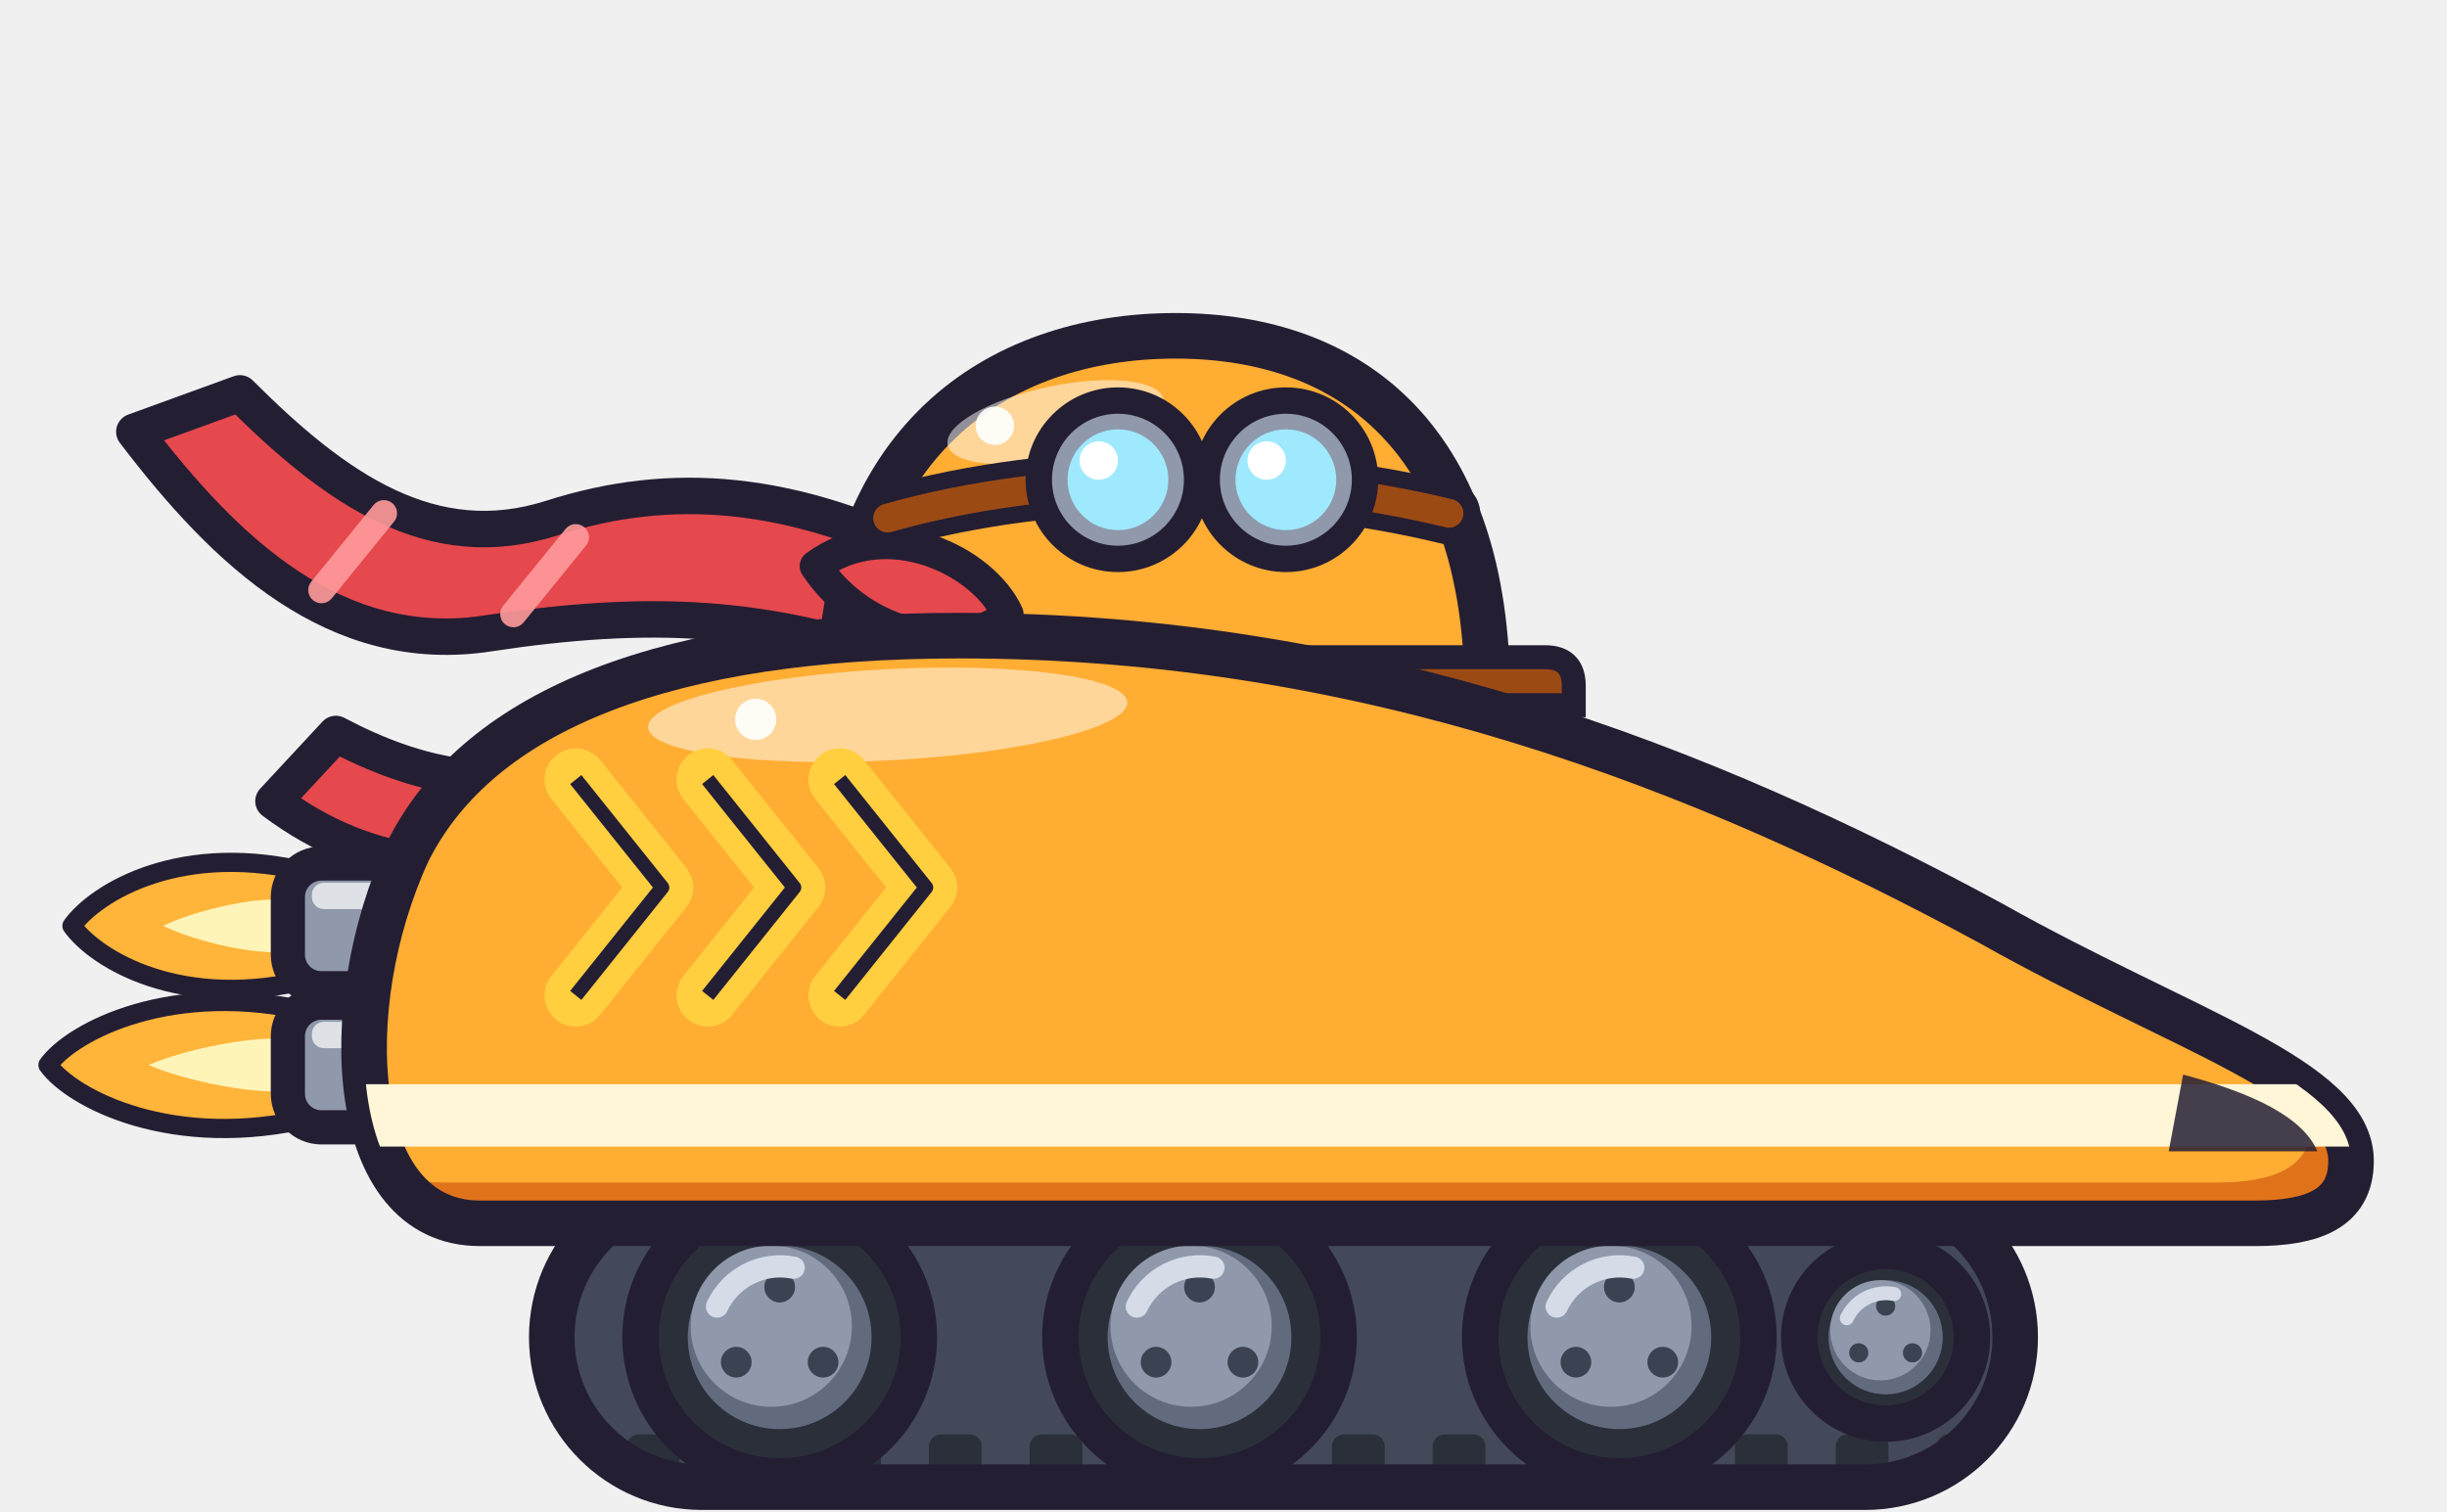
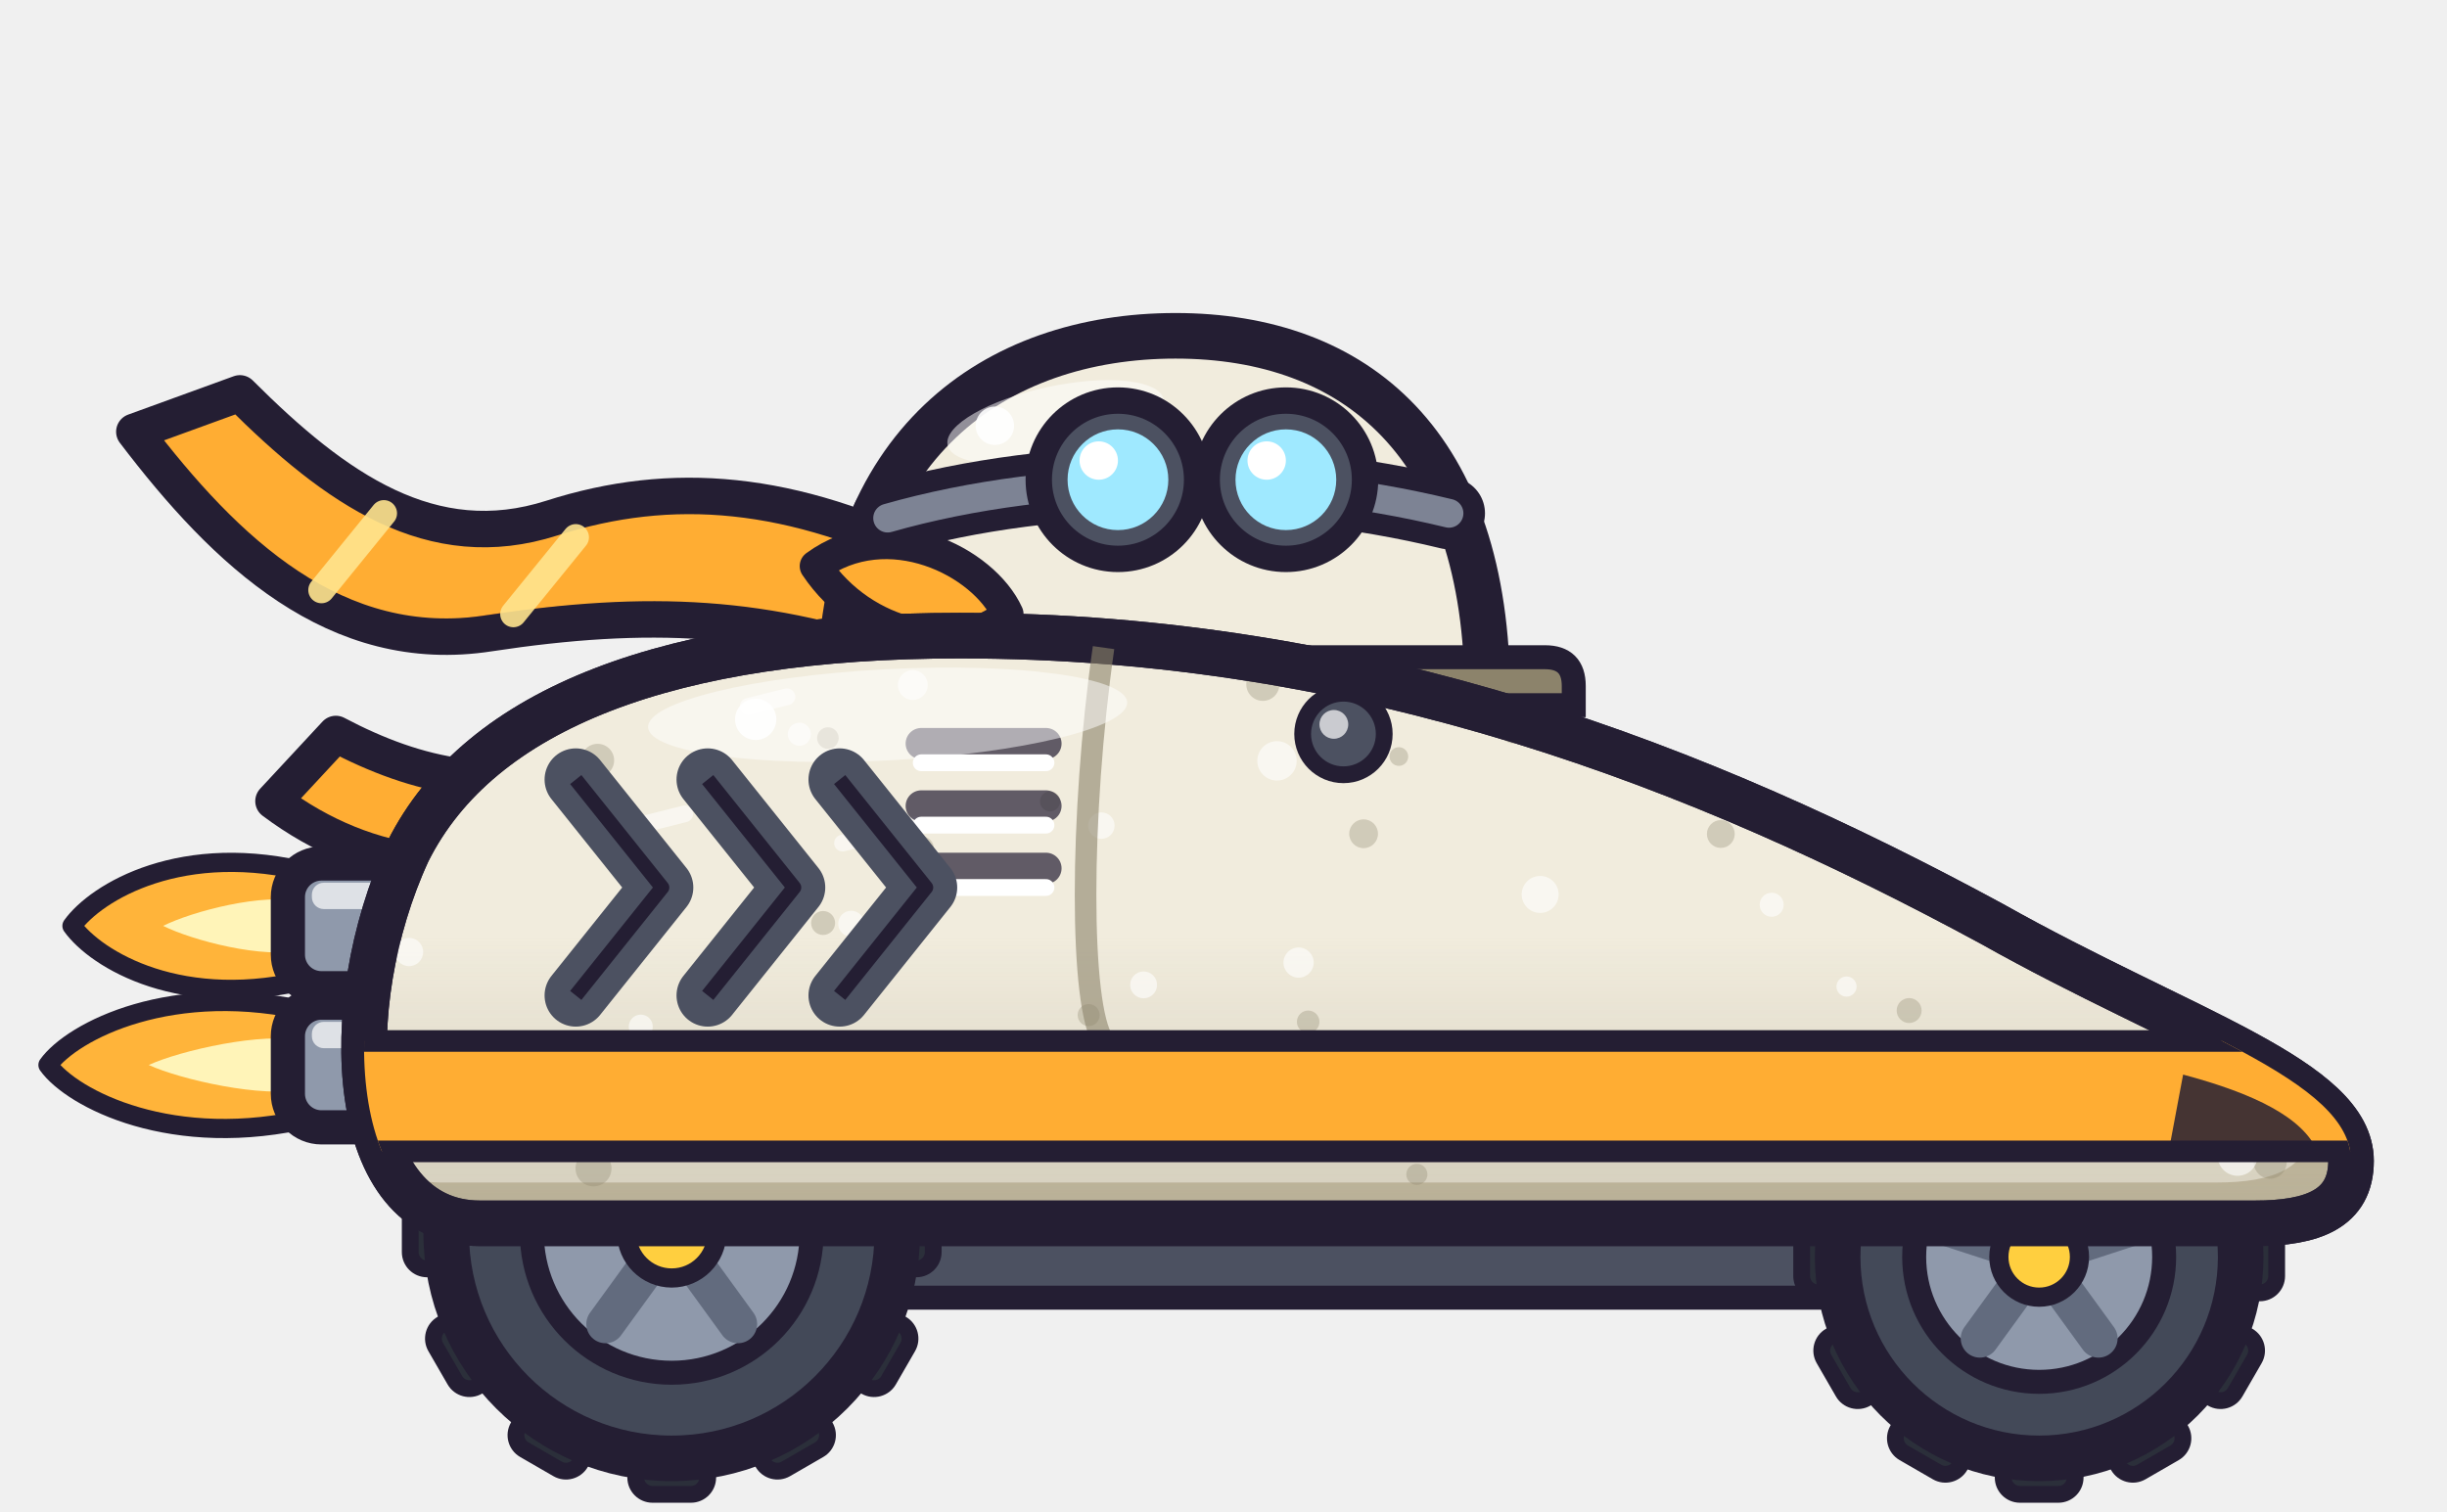
<svg xmlns="http://www.w3.org/2000/svg" width="102" height="63" viewBox="-54 -62 102 63">
  <defs>
    <clipPath id="a">
      <path d="M-15-38.6c-6-3-11-3.4-16-1.8s-9-1.2-13-5.2l-4.4 1.6c3.8 5 8.4 9.4 14.8 8.4 6.6-1 11.6-.8 17.6 1.4Z" />
    </clipPath>
    <clipPath id="b">
      <path d="M-16-35.4c-5.6.8-9.4 2.8-13.6 5-3.4 1.6-7 .8-10.4-1l-2.6 2.8c4 3 8.6 3.4 13.2 1.6 4.4-1.8 8.4-4 13-4.6Z" />
    </clipPath>
    <clipPath id="c">
      <path d="M-19-33c0-10.5 6.5-15 14-15S8-43.5 8-33Z" />
    </clipPath>
    <clipPath id="d">
      <path d="M-20-38.4c2 3 6 3.8 8 2-1-2.2-5-4.2-8-2" />
    </clipPath>
+     <clipPath id="e">
+       <path d="M-34-11c-5.5 0-6-9-3-15.5 3-6 11-9 23-9 17 0 31 5.5 43 12 8 4.5 15 6.5 15 9.9 0 2-1.6 2.6-4 2.6Z" />
+     </clipPath>
    <clipPath id="f">
      <path d="M-34-11c-5.5 0-6-9-3-15.5 3-6 11-9 23-9 17 0 31 5.5 43 12 8 4.5 15 6.5 15 9.9 0 2-1.6 2.6-4 2.6Z" />
    </clipPath>
-     <clipPath id="g">
+     <clipPath id="h">
      <path d="M-34-11c-5.5 0-6-9-3-15.5 3-6 11-9 23-9 17 0 31 5.5 43 12 8 4.5 15 6.5 15 9.9 0 2-1.6 2.6-4 2.6Z" />
    </clipPath>
+     <linearGradient id="g" x1="0" x2="0" y1="-36" y2="-10" gradientUnits="userSpaceOnUse">
+       <stop offset="0" stop-color="#8c836b" stop-opacity="0" />
+       <stop offset=".5" stop-color="#8c836b" stop-opacity="0" />
+       <stop offset="1" stop-color="#8c836b" stop-opacity=".32" />
+     </linearGradient>
  </defs>
  <g clip-path="url(#a)">
-     <path fill="#a8262b" d="M-15-38.6c-6-3-11-3.4-16-1.8s-9-1.2-13-5.2l-4.4 1.6c3.8 5 8.4 9.4 14.8 8.4 6.6-1 11.6-.8 17.6 1.4Z" />
-     <path fill="#ff9a9a" d="M-15.9-39.9c-6-3-11-3.4-16-1.8s-9-1.2-13-5.2l-4.4 1.6c3.8 5 8.4 9.4 14.8 8.4 6.6-1 11.6-.8 17.6 1.4Z" />
-     <path fill="#e5484d" d="M-15.54-39.3c-6-3-11-3.4-16-1.8s-9-1.2-13-5.2l-4.4 1.6c3.8 5 8.4 9.4 14.8 8.4 6.6-1 11.6-.8 17.6 1.4Z" />
+     <path fill="#e0731a" d="M-15-38.6c-6-3-11-3.4-16-1.8s-9-1.2-13-5.2l-4.4 1.6c3.8 5 8.4 9.4 14.8 8.4 6.6-1 11.6-.8 17.6 1.4Z" />
+     <path fill="#ffe48e" d="M-15.9-39.9c-6-3-11-3.4-16-1.8s-9-1.2-13-5.2l-4.4 1.6c3.8 5 8.4 9.4 14.8 8.4 6.6-1 11.6-.8 17.6 1.4Z" />
+     <path fill="#ffad33" d="M-15.54-39.3c-6-3-11-3.4-16-1.8s-9-1.2-13-5.2l-4.4 1.6c3.8 5 8.4 9.4 14.8 8.4 6.6-1 11.6-.8 17.6 1.4Z" />
  </g>
  <path fill="none" stroke="#241e33" stroke-linejoin="round" stroke-width="1.52" d="M-15-38.6c-6-3-11-3.4-16-1.8s-9-1.2-13-5.2l-4.4 1.6c3.8 5 8.4 9.4 14.8 8.4 6.6-1 11.6-.8 17.6 1.4Z" />
  <g clip-path="url(#b)">
-     <path fill="#a8262b" d="M-16-35.4c-5.6.8-9.4 2.8-13.6 5-3.4 1.6-7 .8-10.4-1l-2.6 2.8c4 3 8.6 3.4 13.2 1.6 4.4-1.8 8.4-4 13-4.6Z" />
-     <path fill="#ff9a9a" d="M-16.9-36.7c-5.6.8-9.4 2.8-13.6 5-3.4 1.6-7 .8-10.4-1l-2.6 2.8c4 3 8.6 3.4 13.2 1.6 4.4-1.8 8.4-4 13-4.6Z" />
-     <path fill="#e5484d" d="M-16.54-36.1c-5.6.8-9.4 2.8-13.6 5-3.4 1.6-7 .8-10.4-1l-2.6 2.8c4 3 8.6 3.4 13.2 1.6 4.4-1.8 8.4-4 13-4.6Z" />
+     <path fill="#e0731a" d="M-16-35.4c-5.6.8-9.4 2.8-13.6 5-3.4 1.6-7 .8-10.4-1l-2.6 2.8c4 3 8.6 3.4 13.2 1.6 4.4-1.8 8.4-4 13-4.6Z" />
+     <path fill="#ffe48e" d="M-16.9-36.7c-5.6.8-9.4 2.8-13.6 5-3.4 1.6-7 .8-10.4-1l-2.6 2.8c4 3 8.6 3.4 13.2 1.6 4.4-1.8 8.4-4 13-4.6Z" />
+     <path fill="#ffad33" d="M-16.54-36.1c-5.6.8-9.4 2.8-13.6 5-3.4 1.6-7 .8-10.4-1l-2.6 2.8c4 3 8.6 3.4 13.2 1.6 4.4-1.8 8.4-4 13-4.6Z" />
  </g>
  <path fill="none" stroke="#241e33" stroke-linejoin="round" stroke-width="1.52" d="M-16-35.4c-5.6.8-9.4 2.8-13.6 5-3.4 1.6-7 .8-10.4-1l-2.6 2.8c4 3 8.6 3.4 13.2 1.6 4.4-1.8 8.4-4 13-4.6Z" />
-   <path stroke="#ff9a9a" stroke-linecap="round" stroke-width="1.1" d="m-30-39.6-2.6 3.2M-38-40.6l-2.6 3.2M-28.4-30.4l-2.2 2.8" opacity=".9" />
+   <path stroke="#ffe48e" stroke-linecap="round" stroke-width="1.1" d="m-30-39.6-2.6 3.2M-38-40.6l-2.6 3.2M-28.4-30.4l-2.2 2.8" opacity=".9" />
  <path fill="#ffb43a" stroke="#241e33" stroke-linejoin="round" stroke-width=".8" d="M-41-19.8c-5.8-1.4-10 .8-11 2.2 1 1.4 5.2 3.6 11 2.2Z" />
  <path fill="#fff4b8" d="M-41.4-18.6c-1.6-.4-5.1.4-6.4 1 1.3.6 4.8 1.4 6.4 1Z" />
  <rect width="6" height="5.2" x="-42" y="-20.2" fill="#8f99ab" stroke="#241e33" stroke-width="1.425" rx="1.4" />
  <rect width="4" height="1.1" x="-41" y="-19.4" fill="#fff" opacity=".7" rx=".5" />
  <path fill="#ffb43a" stroke="#241e33" stroke-linejoin="round" stroke-width=".8" d="M-41-25.6c-5.4-1.4-9 .8-10 2.2 1 1.4 4.6 3.6 10 2.2Z" />
  <path fill="#fff4b8" d="M-41.4-24.4c-1.6-.4-4.6.4-5.8 1 1.2.6 4.2 1.4 5.8 1Z" />
  <rect width="6" height="5.2" x="-42" y="-26" fill="#8f99ab" stroke="#241e33" stroke-width="1.425" rx="1.4" />
  <rect width="4" height="1.1" x="-41" y="-25.2" fill="#fff" opacity=".7" rx=".5" />
  <g clip-path="url(#c)">
-     <path fill="#e0731a" d="M-19-33c0-10.5 6.5-15 14-15S8-43.5 8-33Z" />
-     <path fill="#ffe48e" d="M-20.6-35.2c0-10.5 6.5-15 14-15s13 4.5 13 15Z" />
-     <path fill="#ffad33" d="M-19.82-33.9c0-10.5 6.5-15 14-15s13 4.5 13 15Z" />
+     <path fill="#cbc2a8" d="M-19-33c0-10.5 6.5-15 14-15S8-43.5 8-33Z" />
+     <path fill="#fff" d="M-20.6-35.2c0-10.5 6.5-15 14-15s13 4.5 13 15Z" />
+     <path fill="#f1ecdd" d="M-19.82-33.9c0-10.5 6.5-15 14-15s13 4.5 13 15Z" />
  </g>
  <path fill="none" stroke="#241e33" stroke-linejoin="round" stroke-width="1.9" d="M-19-33c0-10.5 6.5-15 14-15S8-43.5 8-33Z" />
  <g clip-path="url(#d)">
-     <path fill="#a8262b" d="M-20-38.4c2 3 6 3.8 8 2-1-2.2-5-4.2-8-2" />
-     <path fill="#ff9a9a" d="M-20.6-39.3c2 3 6 3.8 8 2-1-2.2-5-4.2-8-2" />
-     <path fill="#e5484d" d="M-20.3-38.8c2 3 6 3.8 8 2-1-2.2-5-4.2-8-2" />
+     <path fill="#e0731a" d="M-20-38.4c2 3 6 3.8 8 2-1-2.2-5-4.2-8-2" />
+     <path fill="#ffe48e" d="M-20.6-39.3c2 3 6 3.8 8 2-1-2.2-5-4.2-8-2" />
+     <path fill="#ffad33" d="M-20.3-38.8c2 3 6 3.8 8 2-1-2.2-5-4.2-8-2" />
  </g>
  <path fill="none" stroke="#241e33" stroke-linejoin="round" stroke-width="1.33" d="M-20-38.4c2 3 6 3.8 8 2-1-2.2-5-4.2-8-2Z" />
-   <path fill="#9c4a14" stroke="#241e33" d="M-20.5-34.6h30.9q1.2 0 1.2 1.2v.8h-32.1Z" />
+   <path fill="#8c836b" stroke="#241e33" d="M-20.5-34.6h30.9q1.2 0 1.2 1.2v.8h-32.1Z" />
  <ellipse cx="-10" cy="-44.4" fill="#fff" opacity=".5" rx="4.6" ry="1.5" transform="rotate(-12 -10 -44.4)" />
  <circle cx="-12.53" cy="-44.25" r=".8" fill="#fff" opacity=".9" />
-   <path fill="none" stroke="#241e33" stroke-linecap="round" stroke-width="2.6" d="M-17-40.4c7-2 16-2 23.4-.2" />
-   <path fill="none" stroke="#9c4a14" stroke-linecap="round" stroke-width="1.2" d="M-17-40.4c7-2 16-2 23.4-.2" />
-   <circle cx="-7.4" cy="-42" r="3.3" fill="#8f99ab" stroke="#241e33" stroke-width="1.1" />
+   <path fill="none" stroke="#241e33" stroke-linecap="round" stroke-width="3" d="M-17-40.4c7-2 16-2 23.4-.2" />
+   <path fill="none" stroke="#7d8394" stroke-linecap="round" stroke-width="1.2" d="M-17-40.4c7-2 16-2 23.4-.2" />
+   <circle cx="-7.4" cy="-42" r="3.3" fill="#4c5161" stroke="#241e33" stroke-width="1.1" />
  <circle cx="-7.4" cy="-42" r="2.1" fill="#9fe9ff" />
  <circle cx="-8.2" cy="-42.8" r=".8" fill="#fff" />
-   <circle cx="-.4" cy="-42" r="3.3" fill="#8f99ab" stroke="#241e33" stroke-width="1.1" />
+   <circle cx="-.4" cy="-42" r="3.3" fill="#4c5161" stroke="#241e33" stroke-width="1.1" />
  <circle cx="-.4" cy="-42" r="2.1" fill="#9fe9ff" />
  <circle cx="-1.2" cy="-42.8" r=".8" fill="#fff" />
-   <clipPath id="e">
-     <path d="M-24.75-12.5h48.5a6.25 6.25 0 0 1 0 12.5h-48.5a6.25 6.25 0 0 1 0-12.5" />
-   </clipPath>
-   <path fill="#434958" d="M-24.75-12.5h48.5a6.25 6.25 0 0 1 0 12.5h-48.5a6.25 6.25 0 0 1 0-12.5" />
+   <path stroke="#241e33" stroke-linecap="round" stroke-width="4.4" d="M-30-9.6h63" />
+   <path stroke="#4c5161" stroke-linecap="round" stroke-width="2.4" d="M-30-9.6h63" />
+   <rect width="3" height="3" x="-18.1" y="-12.1" fill="#2b2f3a" stroke="#241e33" stroke-width=".7" rx=".7" />
+   <rect width="3" height="3" x="-19.36" y="-7.4" fill="#2b2f3a" stroke="#241e33" stroke-width=".7" rx=".7" transform="rotate(30 -17.86 -5.9)" />
+   <rect width="3" height="3" x="-22.8" y="-3.96" fill="#2b2f3a" stroke="#241e33" stroke-width=".7" rx=".7" transform="rotate(60 -21.3 -2.46)" />
+   <rect width="3" height="3" x="-27.5" y="-2.7" fill="#2b2f3a" stroke="#241e33" stroke-width=".7" rx=".7" transform="rotate(90 -26 -1.2)" />
+   <rect width="3" height="3" x="-32.2" y="-3.96" fill="#2b2f3a" stroke="#241e33" stroke-width=".7" rx=".7" transform="rotate(120 -30.7 -2.46)" />
+   <rect width="3" height="3" x="-35.64" y="-7.4" fill="#2b2f3a" stroke="#241e33" stroke-width=".7" rx=".7" transform="rotate(150 -34.14 -5.9)" />
+   <rect width="3" height="3" x="-36.9" y="-12.1" fill="#2b2f3a" stroke="#241e33" stroke-width=".7" rx=".7" transform="rotate(180 -35.4 -10.6)" />
+   <rect width="3" height="3" x="-35.64" y="-16.8" fill="#2b2f3a" stroke="#241e33" stroke-width=".7" rx=".7" transform="rotate(210 -34.14 -15.3)" />
+   <rect width="3" height="3" x="-32.2" y="-20.24" fill="#2b2f3a" stroke="#241e33" stroke-width=".7" rx=".7" transform="rotate(240 -30.7 -18.74)" />
+   <rect width="3" height="3" x="-27.5" y="-21.5" fill="#2b2f3a" stroke="#241e33" stroke-width=".7" rx=".7" transform="rotate(270 -26 -20)" />
+   <rect width="3" height="3" x="-22.8" y="-20.24" fill="#2b2f3a" stroke="#241e33" stroke-width=".7" rx=".7" transform="rotate(300 -21.3 -18.74)" />
+   <rect width="3" height="3" x="-19.36" y="-16.8" fill="#2b2f3a" stroke="#241e33" stroke-width=".7" rx=".7" transform="rotate(330 -17.86 -15.3)" />
+   <circle cx="-26" cy="-10.6" r="9.4" fill="#434958" stroke="#241e33" stroke-width="1.9" />
+   <circle cx="-26" cy="-10.6" r="5.83" fill="#8f99ab" stroke="#241e33" />
+   <path stroke="#626b7e" stroke-linecap="round" stroke-width="1.6" d="M-26-10.6v-4.7M-26-10.6l4.47-1.45M-26-10.6l2.76 3.8M-26-10.6l-2.76 3.8M-26-10.6l-4.47-1.45" />
+   <circle cx="-26" cy="-10.6" r="1.88" fill="#ffcf3f" stroke="#241e33" stroke-width=".8" />
+   <path fill="none" stroke="#646b7c" stroke-linecap="round" stroke-width="1.4" d="M-33.05-12.95a7.52 7.52 0 0 1 6.11-5.17" />
+   <rect width="3" height="3" x="37.9" y="-11.1" fill="#2b2f3a" stroke="#241e33" stroke-width=".7" rx=".7" />
+   <rect width="3" height="3" x="36.77" y="-6.9" fill="#2b2f3a" stroke="#241e33" stroke-width=".7" rx=".7" transform="rotate(30 38.27 -5.4)" />
+   <rect width="3" height="3" x="33.7" y="-3.83" fill="#2b2f3a" stroke="#241e33" stroke-width=".7" rx=".7" transform="rotate(60 35.2 -2.33)" />
+   <rect width="3" height="3" x="29.5" y="-2.7" fill="#2b2f3a" stroke="#241e33" stroke-width=".7" rx=".7" transform="rotate(90 31 -1.2)" />
+   <rect width="3" height="3" x="25.3" y="-3.83" fill="#2b2f3a" stroke="#241e33" stroke-width=".7" rx=".7" transform="rotate(120 26.8 -2.33)" />
+   <rect width="3" height="3" x="22.23" y="-6.9" fill="#2b2f3a" stroke="#241e33" stroke-width=".7" rx=".7" transform="rotate(150 23.73 -5.4)" />
+   <rect width="3" height="3" x="21.1" y="-11.1" fill="#2b2f3a" stroke="#241e33" stroke-width=".7" rx=".7" transform="rotate(180 22.6 -9.6)" />
+   <rect width="3" height="3" x="22.23" y="-15.3" fill="#2b2f3a" stroke="#241e33" stroke-width=".7" rx=".7" transform="rotate(210 23.73 -13.8)" />
+   <rect width="3" height="3" x="25.3" y="-18.37" fill="#2b2f3a" stroke="#241e33" stroke-width=".7" rx=".7" transform="rotate(240 26.8 -16.87)" />
+   <rect width="3" height="3" x="29.5" y="-19.5" fill="#2b2f3a" stroke="#241e33" stroke-width=".7" rx=".7" transform="rotate(270 31 -18)" />
+   <rect width="3" height="3" x="33.7" y="-18.37" fill="#2b2f3a" stroke="#241e33" stroke-width=".7" rx=".7" transform="rotate(300 35.2 -16.87)" />
+   <rect width="3" height="3" x="36.77" y="-15.3" fill="#2b2f3a" stroke="#241e33" stroke-width=".7" rx=".7" transform="rotate(330 38.27 -13.8)" />
+   <circle cx="31" cy="-9.6" r="8.4" fill="#434958" stroke="#241e33" stroke-width="1.9" />
+   <circle cx="31" cy="-9.6" r="5.21" fill="#8f99ab" stroke="#241e33" />
+   <path stroke="#626b7e" stroke-linecap="round" stroke-width="1.6" d="M31-9.6v-4.2M31-9.6l3.99-1.3M31-9.6l2.47 3.4M31-9.6l-2.47 3.4M31-9.6l-3.99-1.3" />
+   <circle cx="31" cy="-9.6" r="1.68" fill="#ffcf3f" stroke="#241e33" stroke-width=".8" />
+   <path fill="none" stroke="#646b7c" stroke-linecap="round" stroke-width="1.4" d="M24.7-11.7a6.72 6.72 0 0 1 5.46-4.62" />
  <g clip-path="url(#e)">
-     <rect width="2.2" height="2.2" x="-27.87" y="-2.2" fill="#2b2f3a" rx=".5" />
-     <rect width="2.2" height="1.6" x="-27.87" y="-12.2" fill="#646b7c" rx=".5" />
-     <rect width="2.2" height="2.2" x="-23.67" y="-2.2" fill="#2b2f3a" rx=".5" />
-     <rect width="2.2" height="1.6" x="-23.67" y="-12.2" fill="#646b7c" rx=".5" />
-     <rect width="2.2" height="2.2" x="-19.48" y="-2.2" fill="#2b2f3a" rx=".5" />
-     <rect width="2.2" height="1.6" x="-19.48" y="-12.2" fill="#646b7c" rx=".5" />
-     <rect width="2.2" height="2.2" x="-15.28" y="-2.2" fill="#2b2f3a" rx=".5" />
-     <rect width="2.2" height="1.6" x="-15.28" y="-12.2" fill="#646b7c" rx=".5" />
-     <rect width="2.2" height="2.2" x="-11.08" y="-2.2" fill="#2b2f3a" rx=".5" />
-     <rect width="2.2" height="1.6" x="-11.08" y="-12.2" fill="#646b7c" rx=".5" />
-     <rect width="2.2" height="2.2" x="-6.88" y="-2.2" fill="#2b2f3a" rx=".5" />
-     <rect width="2.2" height="1.6" x="-6.88" y="-12.2" fill="#646b7c" rx=".5" />
-     <rect width="2.2" height="2.2" x="-2.68" y="-2.2" fill="#2b2f3a" rx=".5" />
-     <rect width="2.2" height="1.6" x="-2.68" y="-12.2" fill="#646b7c" rx=".5" />
-     <rect width="2.2" height="2.2" x="1.52" y="-2.2" fill="#2b2f3a" rx=".5" />
-     <rect width="2.2" height="1.6" x="1.52" y="-12.2" fill="#646b7c" rx=".5" />
-     <rect width="2.2" height="2.2" x="5.72" y="-2.2" fill="#2b2f3a" rx=".5" />
-     <rect width="2.2" height="1.6" x="5.72" y="-12.2" fill="#646b7c" rx=".5" />
-     <rect width="2.2" height="2.2" x="9.92" y="-2.2" fill="#2b2f3a" rx=".5" />
-     <rect width="2.2" height="1.6" x="9.92" y="-12.2" fill="#646b7c" rx=".5" />
-     <rect width="2.2" height="2.2" x="14.12" y="-2.2" fill="#2b2f3a" rx=".5" />
-     <rect width="2.2" height="1.6" x="14.12" y="-12.2" fill="#646b7c" rx=".5" />
-     <rect width="2.2" height="2.2" x="18.32" y="-2.2" fill="#2b2f3a" rx=".5" />
-     <rect width="2.2" height="1.6" x="18.32" y="-12.2" fill="#646b7c" rx=".5" />
-     <rect width="2.2" height="2.2" x="22.52" y="-2.2" fill="#2b2f3a" rx=".5" />
-     <rect width="2.2" height="1.6" x="22.52" y="-12.2" fill="#646b7c" rx=".5" />
-     <rect width="2.2" height="2.2" x="26.72" y="-2.2" fill="#2b2f3a" rx=".5" />
-     <rect width="2.2" height="1.6" x="26.72" y="-12.2" fill="#646b7c" rx=".5" />
-   </g>
-   <path fill="none" stroke="#241e33" stroke-width="1.9" d="M-24.75-12.5h48.5a6.25 6.25 0 0 1 0 12.5h-48.5a6.25 6.25 0 0 1 0-12.5Z" />
-   <circle cx="-21.5" cy="-6.25" r="5.8" fill="#2b2f3a" stroke="#241e33" stroke-width="1.52" />
-   <circle cx="-21.5" cy="-6.25" r="3.83" fill="#626b7e" />
-   <circle cx="-21.85" cy="-6.71" r="3.36" fill="#8f99ab" />
-   <circle cx="-21.5" cy="-8.34" r=".64" fill="#3b4252" />
-   <circle cx="-19.69" cy="-5.21" r=".64" fill="#3b4252" />
-   <circle cx="-23.31" cy="-5.21" r=".64" fill="#3b4252" />
-   <path fill="none" stroke="#d5dce8" stroke-linecap="round" stroke-width=".93" d="M-24.11-7.53a2.9 2.9 0 0 1 3.19-1.62" />
-   <circle cx="-4" cy="-6.25" r="5.8" fill="#2b2f3a" stroke="#241e33" stroke-width="1.52" />
-   <circle cx="-4" cy="-6.25" r="3.83" fill="#626b7e" />
-   <circle cx="-4.35" cy="-6.71" r="3.36" fill="#8f99ab" />
-   <circle cx="-4" cy="-8.34" r=".64" fill="#3b4252" />
-   <circle cx="-2.19" cy="-5.21" r=".64" fill="#3b4252" />
-   <circle cx="-5.81" cy="-5.21" r=".64" fill="#3b4252" />
-   <path fill="none" stroke="#d5dce8" stroke-linecap="round" stroke-width=".93" d="M-6.61-7.53a2.9 2.9 0 0 1 3.19-1.62" />
-   <circle cx="13.5" cy="-6.25" r="5.8" fill="#2b2f3a" stroke="#241e33" stroke-width="1.52" />
-   <circle cx="13.5" cy="-6.25" r="3.83" fill="#626b7e" />
-   <circle cx="13.15" cy="-6.71" r="3.36" fill="#8f99ab" />
-   <circle cx="13.5" cy="-8.34" r=".64" fill="#3b4252" />
-   <circle cx="15.31" cy="-5.21" r=".64" fill="#3b4252" />
-   <circle cx="11.69" cy="-5.21" r=".64" fill="#3b4252" />
-   <path fill="none" stroke="#d5dce8" stroke-linecap="round" stroke-width=".93" d="M10.89-7.53a2.9 2.9 0 0 1 3.19-1.62" />
-   <circle cx="24.6" cy="-6.25" r="3.6" fill="#2b2f3a" stroke="#241e33" stroke-width="1.52" />
-   <circle cx="24.6" cy="-6.25" r="2.38" fill="#626b7e" />
-   <circle cx="24.38" cy="-6.54" r="2.09" fill="#8f99ab" />
-   <circle cx="24.6" cy="-7.55" r=".4" fill="#3b4252" />
-   <circle cx="25.72" cy="-5.6" r=".4" fill="#3b4252" />
-   <circle cx="23.48" cy="-5.6" r=".4" fill="#3b4252" />
-   <path fill="none" stroke="#d5dce8" stroke-linecap="round" stroke-width=".58" d="M22.98-7.04a1.8 1.8 0 0 1 1.98-1.01" />
-   <g clip-path="url(#f)">
-     <path fill="#e0731a" d="M-34-11c-5.5 0-6-9-3-15.5 3-6 11-9 23-9 17 0 31 5.5 43 12 8 4.5 15 6.5 15 9.9 0 2-1.6 2.6-4 2.6Z" />
-     <path fill="#ffe48e" d="M-36.4-14c-5.5 0-6-9-3-15.5 3-6 11-9 23-9 17 0 31 5.5 43 12 8 4.5 15 6.5 15 9.9 0 2-1.6 2.6-4 2.6Z" />
-     <path fill="#ffad33" d="M-35.62-12.7c-5.5 0-6-9-3-15.5 3-6 11-9 23-9 17 0 31 5.5 43 12 8 4.5 15 6.5 15 9.9 0 2-1.6 2.6-4 2.6Z" />
+     <path fill="#cbc2a8" d="M-34-11c-5.5 0-6-9-3-15.5 3-6 11-9 23-9 17 0 31 5.5 43 12 8 4.5 15 6.5 15 9.9 0 2-1.6 2.6-4 2.6Z" />
+     <path fill="#fff" d="M-36.4-14c-5.5 0-6-9-3-15.5 3-6 11-9 23-9 17 0 31 5.5 43 12 8 4.5 15 6.5 15 9.9 0 2-1.6 2.6-4 2.6Z" />
+     <path fill="#f1ecdd" d="M-35.62-12.7c-5.5 0-6-9-3-15.5 3-6 11-9 23-9 17 0 31 5.5 43 12 8 4.5 15 6.5 15 9.9 0 2-1.6 2.6-4 2.6Z" />
  </g>
  <path fill="none" stroke="#241e33" stroke-linejoin="round" stroke-width="1.9" d="M-34-11c-5.5 0-6-9-3-15.5 3-6 11-9 23-9 17 0 31 5.5 43 12 8 4.5 15 6.5 15 9.9 0 2-1.6 2.6-4 2.6Z" />
+   <g clip-path="url(#f)">
+     <path fill="url(#g)" d="M-40-36h84v26h-84z" />
+     <circle cx="-19.49" cy="-31.23" r=".45" fill="#8c836b" opacity=".32" />
+     <circle cx="-8.09" cy="-27.58" r=".55" fill="#fff" opacity=".6" />
+     <circle cx="-23.97" cy="-15.51" r=".51" fill="#8c836b" opacity=".32" />
+     <circle cx="-29.26" cy="-13.29" r=".75" fill="#8c836b" opacity=".32" />
+     <circle cx="37.61" cy="-19.6" r=".68" fill="#8c836b" opacity=".32" />
+     <circle cx="-36.83" cy="-26.61" r=".59" fill="#fff" opacity=".6" />
+     <circle cx=".13" cy="-21.87" r=".63" fill="#fff" opacity=".6" />
+     <circle cx="-1.36" cy="-33.47" r=".69" fill="#8c836b" opacity=".32" />
+     <circle cx="10.43" cy="-33.11" r=".52" fill="#8c836b" opacity=".32" />
+     <circle cx="10.2" cy="-24.71" r=".77" fill="#fff" opacity=".6" />
+     <circle cx="11.05" cy="-16.04" r=".52" fill="#8c836b" opacity=".32" />
+     <circle cx="24.24" cy="-32.21" r=".57" fill="#8c836b" opacity=".32" />
+     <circle cx="6.15" cy="-11.21" r=".44" fill="#8c836b" opacity=".32" />
+     <circle cx="40.63" cy="-13.55" r=".69" fill="#8c836b" opacity=".32" />
+     <circle cx="17.73" cy="-27.23" r=".58" fill="#8c836b" opacity=".32" />
+     <circle cx="22.97" cy="-20.87" r=".42" fill="#fff" opacity=".6" />
+     <circle cx="-15.95" cy="-33.44" r=".62" fill="#fff" opacity=".6" />
+     <circle cx="-.77" cy="-30.28" r=".82" fill="#fff" opacity=".6" />
+     <circle cx="20.34" cy="-28.94" r=".37" fill="#fff" opacity=".6" />
+     <circle cx="20.53" cy="-29.49" r=".38" fill="#8c836b" opacity=".32" />
+     <circle cx="33.75" cy="-31.89" r=".38" fill="#fff" opacity=".6" />
+     <circle cx="-21.8" cy="-25.92" r=".43" fill="#8c836b" opacity=".32" />
+     <circle cx="36.53" cy="-15.38" r=".54" fill="#fff" opacity=".6" />
+     <circle cx="35.15" cy="-27.14" r=".57" fill="#fff" opacity=".6" />
+     <circle cx="-18.52" cy="-23.49" r=".54" fill="#fff" opacity=".6" />
+     <circle cx="-8.62" cy="-19.68" r=".46" fill="#8c836b" opacity=".32" />
+     <circle cx="43.66" cy="-25.84" r=".73" fill="#8c836b" opacity=".32" />
+     <circle cx="19.85" cy="-24.28" r=".5" fill="#fff" opacity=".6" />
+     <circle cx="4.31" cy="-30.46" r=".39" fill="#8c836b" opacity=".32" />
+     <circle cx=".53" cy="-19.4" r=".47" fill="#8c836b" opacity=".32" />
+     <circle cx="5.06" cy="-13.04" r=".44" fill="#8c836b" opacity=".32" />
+     <circle cx="-27.29" cy="-19.2" r=".5" fill="#fff" opacity=".6" />
+     <circle cx="-15.6" cy="-26.61" r=".53" fill="#8c836b" opacity=".32" />
+     <circle cx="25.58" cy="-19.87" r=".52" fill="#8c836b" opacity=".32" />
+     <circle cx="-19.69" cy="-23.52" r=".5" fill="#8c836b" opacity=".32" />
+     <circle cx="-36.95" cy="-22.31" r=".59" fill="#fff" opacity=".6" />
+     <circle cx="39.27" cy="-13.81" r=".83" fill="#fff" opacity=".6" />
+     <circle cx="2.84" cy="-27.24" r=".6" fill="#8c836b" opacity=".32" />
+     <circle cx="-16.57" cy="-14.01" r=".42" fill="#fff" opacity=".6" />
+     <circle cx="-10.23" cy="-28.59" r=".42" fill="#8c836b" opacity=".32" />
+     <circle cx="-39.96" cy="-20.26" r=".81" fill="#8c836b" opacity=".32" />
+     <circle cx="-20.68" cy="-31.39" r=".48" fill="#fff" opacity=".6" />
+     <circle cx="9.18" cy="-31.81" r=".82" fill="#8c836b" opacity=".32" />
+     <circle cx="7.51" cy="-15.92" r=".66" fill="#fff" opacity=".6" />
+     <circle cx="-6.33" cy="-20.94" r=".56" fill="#fff" opacity=".6" />
+     <circle cx="-29.09" cy="-30.3" r=".69" fill="#8c836b" opacity=".32" />
+     <path stroke="#fff" stroke-linecap="round" stroke-width=".7" d="m-22.81-32.55 1.61-.4M-18.88-26.85l3.06-.77M-29.2-27.13l3.74-.94M29.09-29.96l3.89-.97" opacity=".55" />
+   </g>
+   <path fill="none" stroke="#241e33" stroke-linejoin="round" stroke-width="1.9" d="M-34-11c-5.5 0-6-9-3-15.5 3-6 11-9 23-9 17 0 31 5.5 43 12 8 4.5 15 6.5 15 9.9 0 2-1.6 2.6-4 2.6Z" />
+   <path fill="none" stroke="#8c836b" stroke-width=".9" d="M-8-35c-1 7-1 15 0 16.4" opacity=".6" />
+   <path stroke="#241e33" stroke-linecap="round" stroke-width="1.3" d="M-15.6-31h5.2" opacity=".7" />
+   <path stroke="#fff" stroke-linecap="round" stroke-width=".7" d="M-15.6-30.2h5.2" />
+   <path stroke="#241e33" stroke-linecap="round" stroke-width="1.3" d="M-15.6-28.4h5.2" opacity=".7" />
+   <path stroke="#fff" stroke-linecap="round" stroke-width=".7" d="M-15.6-27.6h5.2" />
+   <path stroke="#241e33" stroke-linecap="round" stroke-width="1.3" d="M-15.6-25.8h5.2" opacity=".7" />
+   <path stroke="#fff" stroke-linecap="round" stroke-width=".7" d="M-15.6-25h5.2" />
+   <circle cx="2" cy="-31.4" r="1.7" fill="#4c5161" stroke="#241e33" stroke-width=".7" />
+   <circle cx="1.6" cy="-31.8" r=".6" fill="#fff" opacity=".7" />
  <ellipse cx="-17" cy="-32.2" fill="#fff" opacity=".5" rx="10" ry="1.9" transform="rotate(-3 -17 -32.2)" />
  <circle cx="-22.5" cy="-32.01" r=".86" fill="#fff" opacity=".9" />
-   <g clip-path="url(#g)">
-     <path fill="#fff6d8" d="M-42-16.8h88v2.6h-88Z" />
+   <g clip-path="url(#h)">
+     <path fill="#ffad33" stroke="#241e33" stroke-width=".9" d="M-42-18.6h88v4.6h-88Z" />
  </g>
-   <path fill="none" stroke="#ffcf3f" stroke-linecap="round" stroke-linejoin="round" stroke-width="2.6" d="m-30-29.5 3.6 4.5-3.6 4.5" />
+   <path fill="none" stroke="#4c5161" stroke-linecap="round" stroke-linejoin="round" stroke-width="2.6" d="m-30-29.5 3.6 4.5-3.6 4.5" />
  <path fill="none" stroke="#241e33" stroke-linejoin="round" stroke-width=".6" d="m-30-29.5 3.6 4.5-3.6 4.5" />
-   <path fill="none" stroke="#ffcf3f" stroke-linecap="round" stroke-linejoin="round" stroke-width="2.6" d="m-24.5-29.5 3.6 4.5-3.6 4.5" />
+   <path fill="none" stroke="#4c5161" stroke-linecap="round" stroke-linejoin="round" stroke-width="2.6" d="m-24.5-29.5 3.6 4.5-3.6 4.5" />
  <path fill="none" stroke="#241e33" stroke-linejoin="round" stroke-width=".6" d="m-24.5-29.5 3.6 4.5-3.6 4.5" />
-   <path fill="none" stroke="#ffcf3f" stroke-linecap="round" stroke-linejoin="round" stroke-width="2.6" d="m-19-29.5 3.6 4.5-3.6 4.5" />
+   <path fill="none" stroke="#4c5161" stroke-linecap="round" stroke-linejoin="round" stroke-width="2.6" d="m-19-29.5 3.6 4.5-3.6 4.5" />
  <path fill="none" stroke="#241e33" stroke-linejoin="round" stroke-width=".6" d="m-19-29.5 3.6 4.5-3.6 4.5" />
  <path fill="#241e33" d="M37-17.2c3 .8 5 1.8 5.6 3.2h-6.2Z" opacity=".85" />
</svg>
